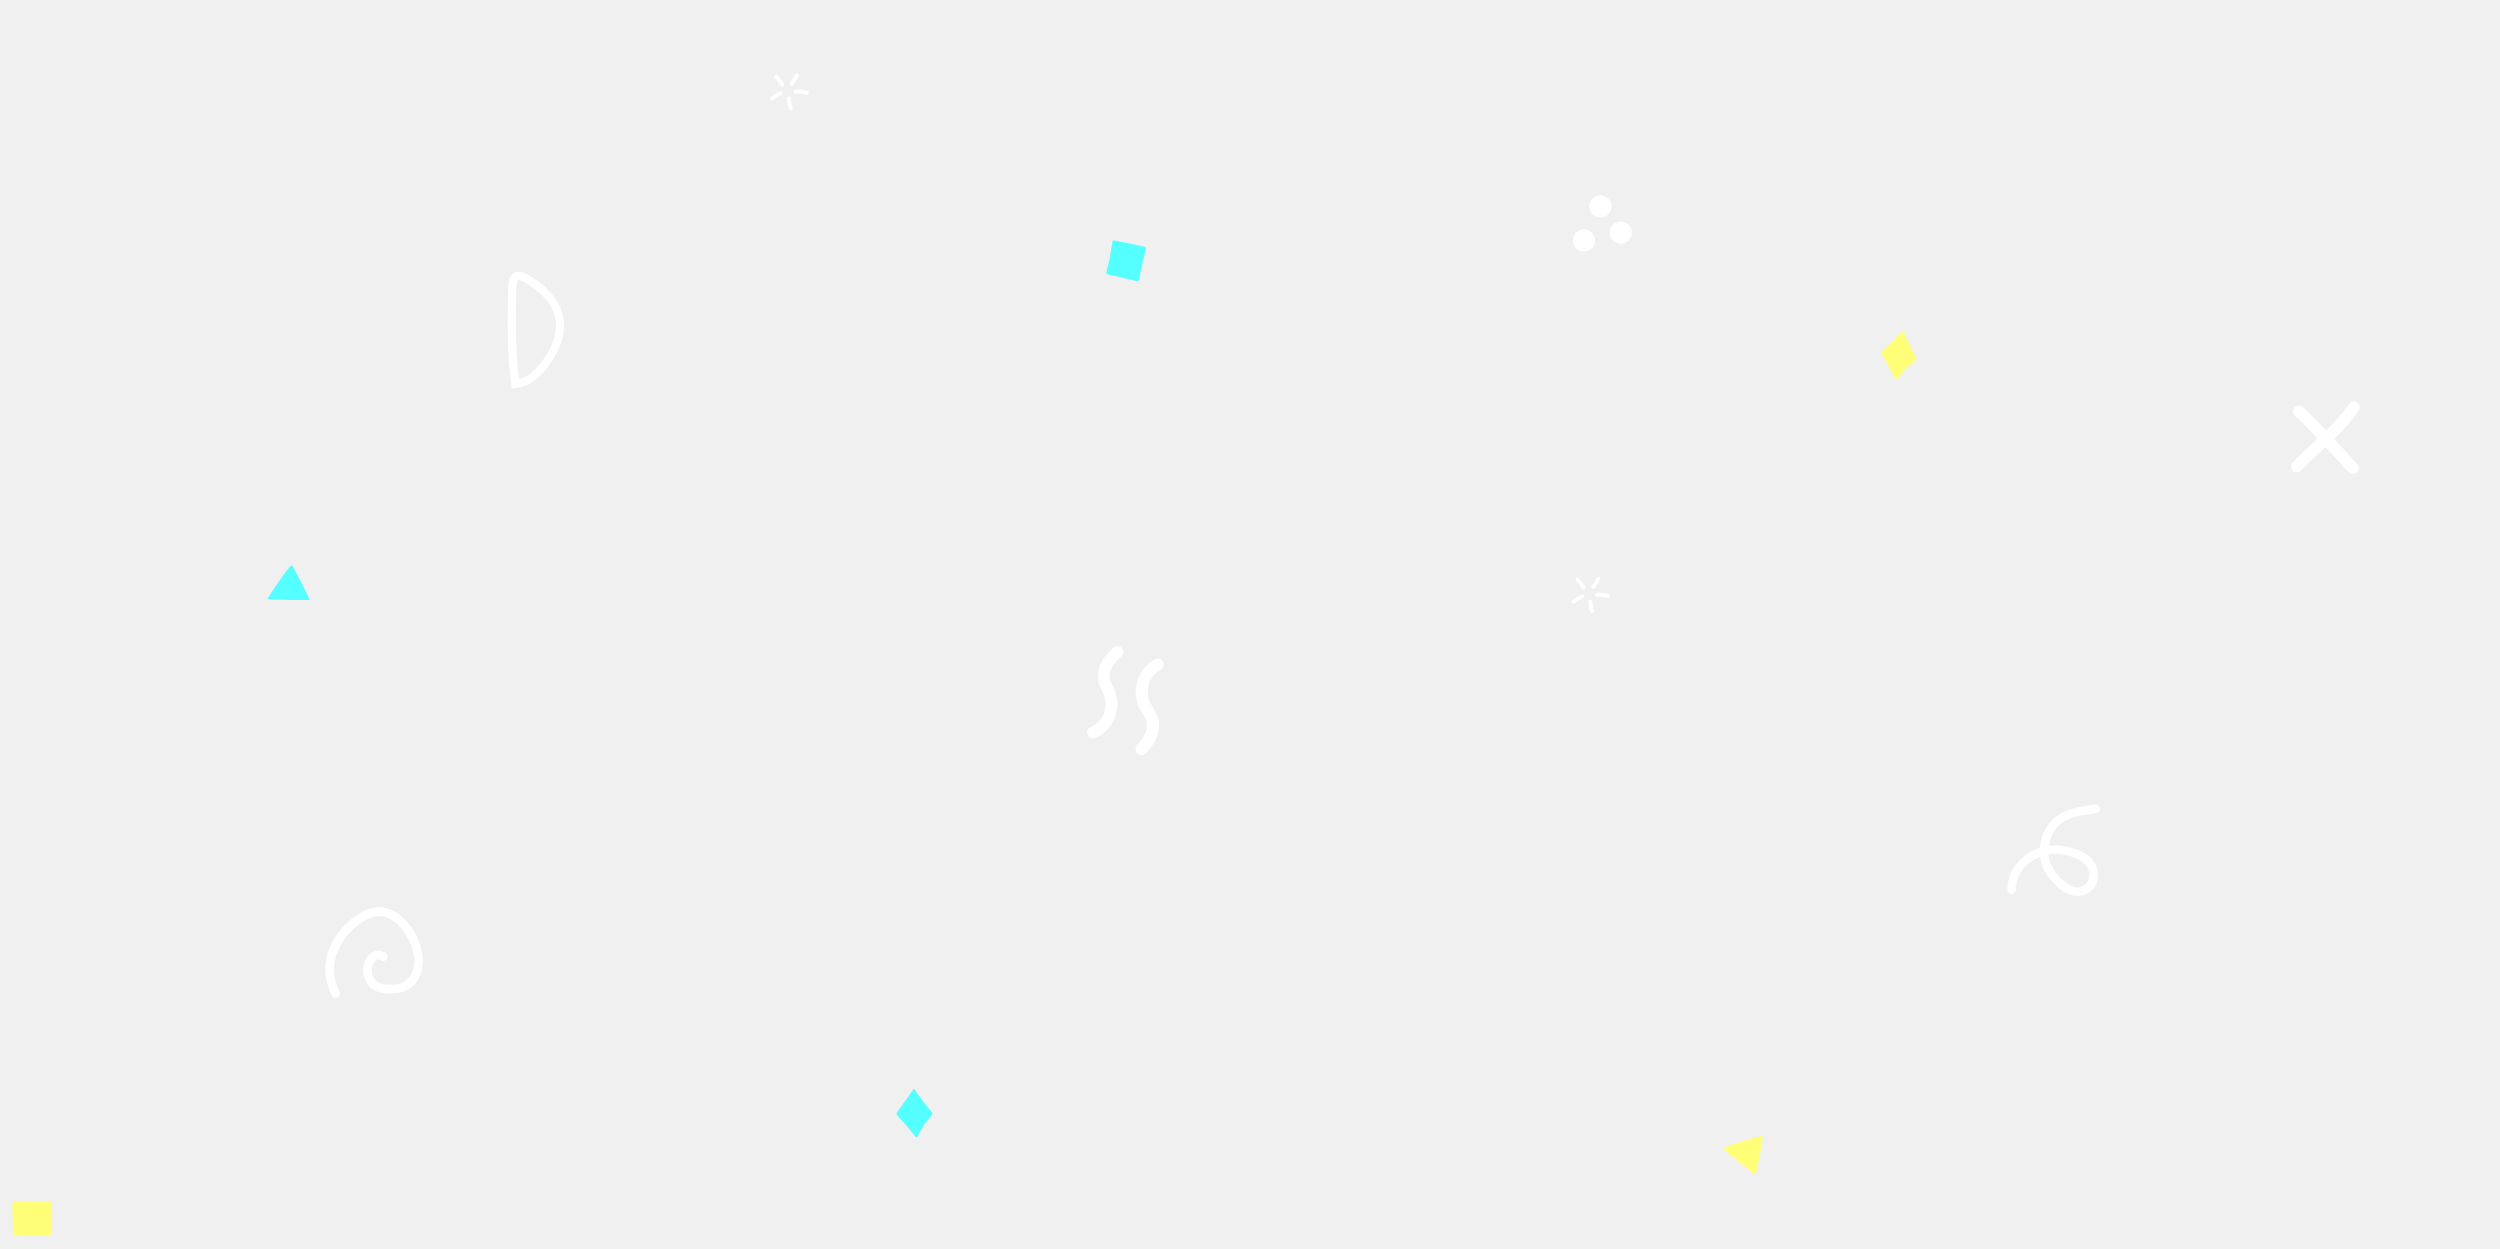
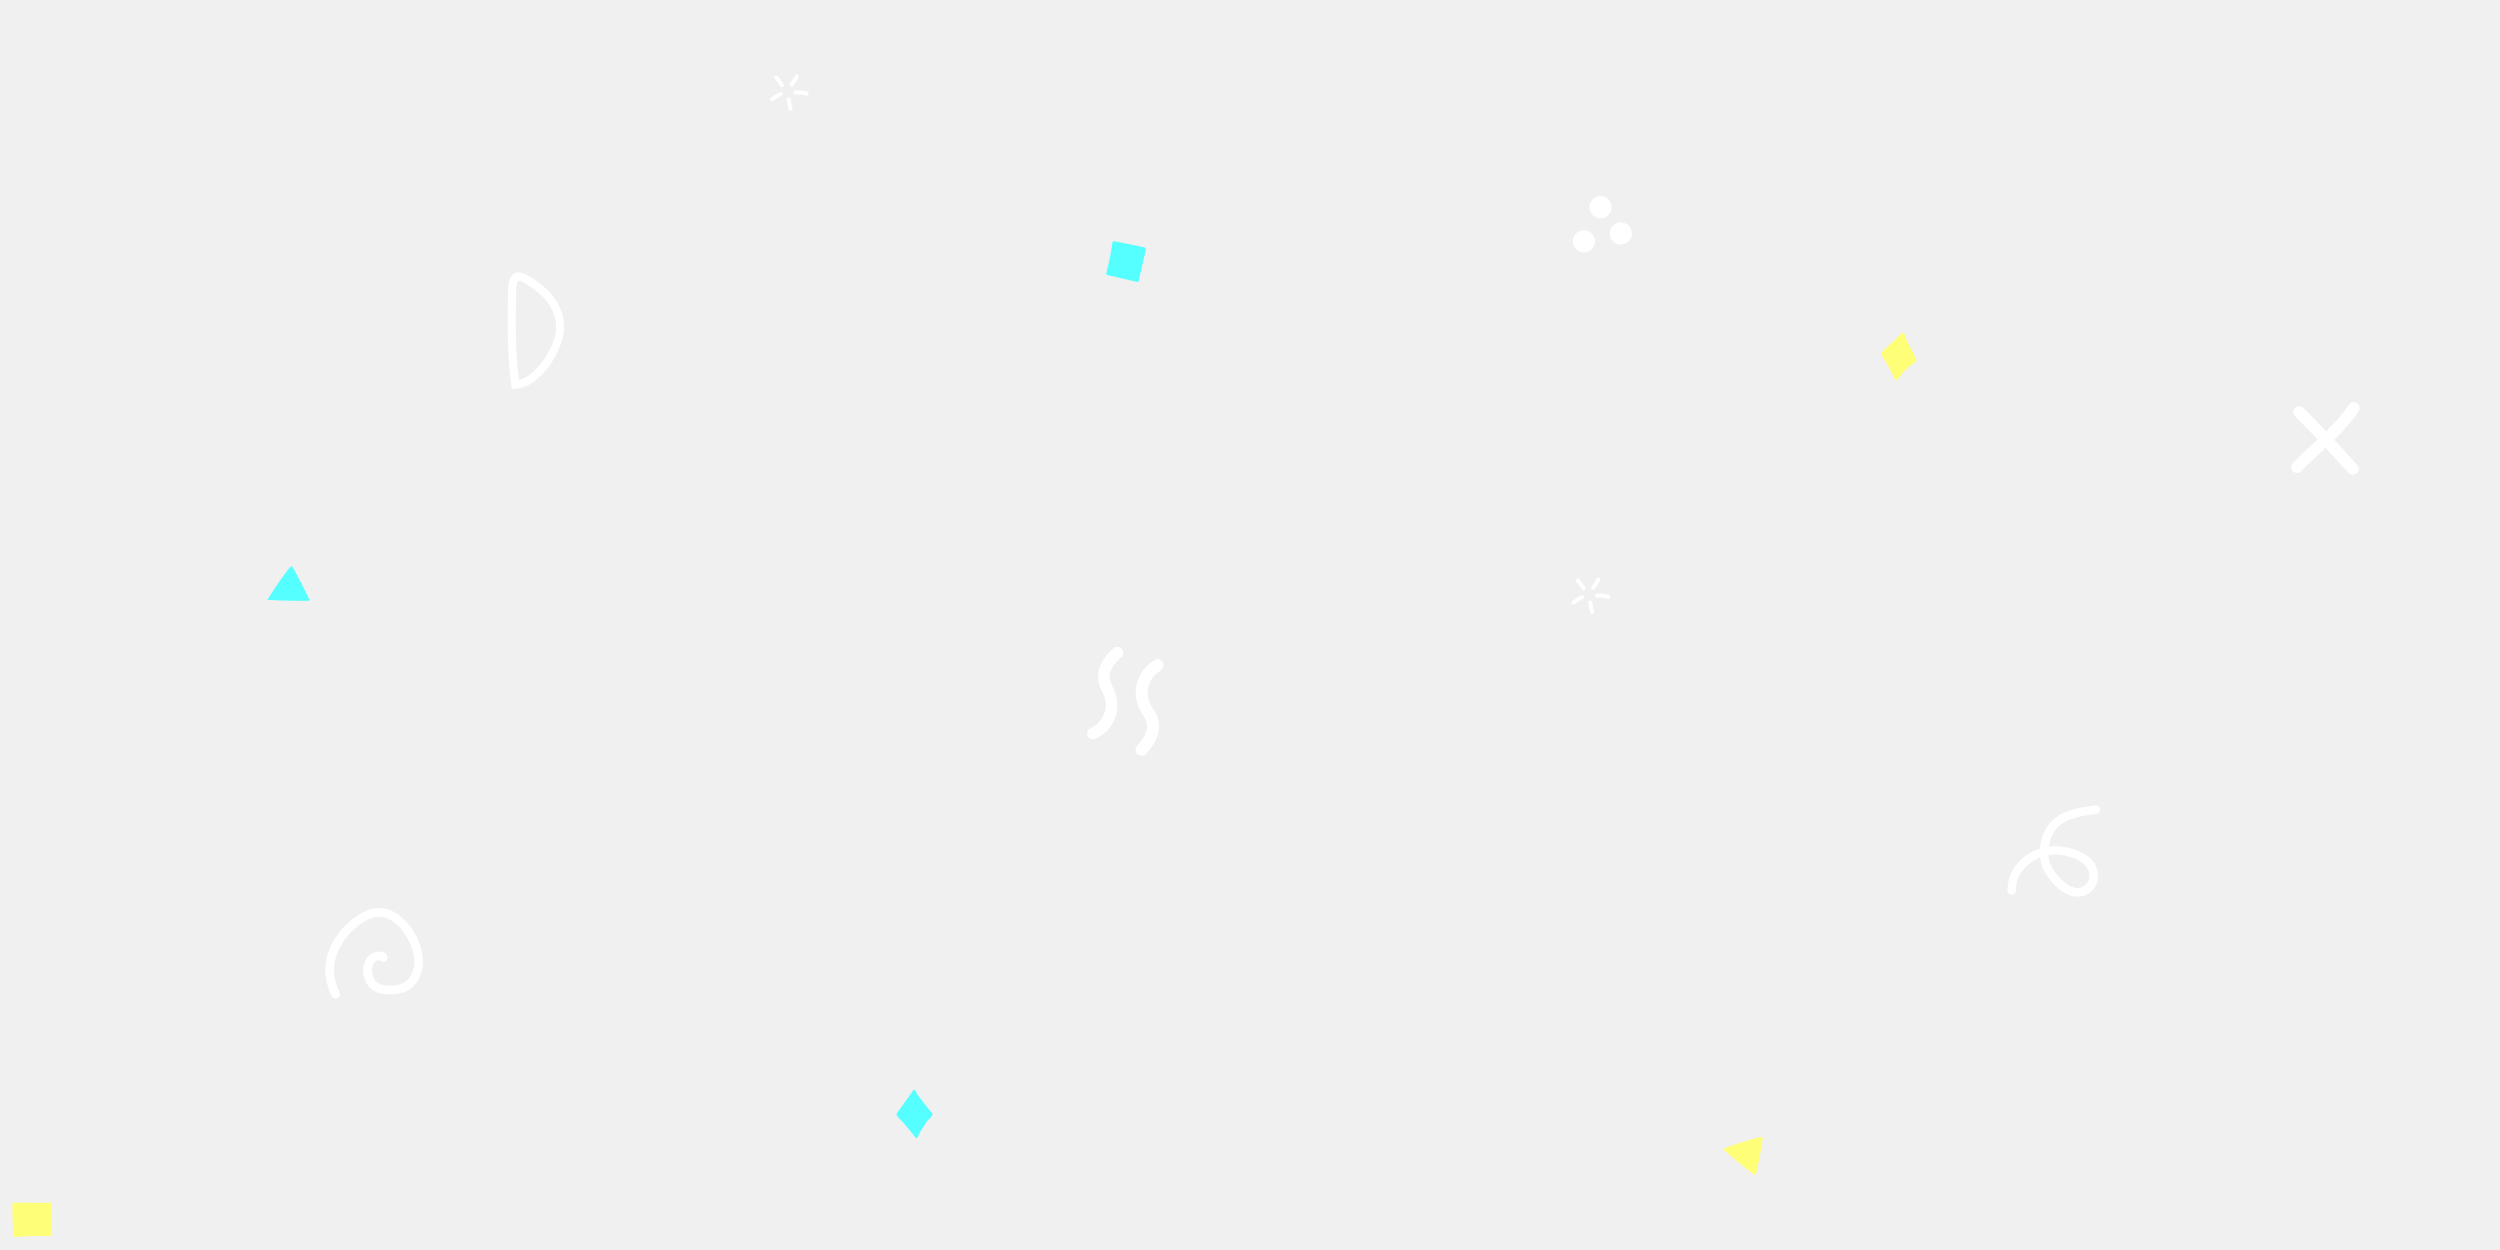
- <svg xmlns="http://www.w3.org/2000/svg" width="1600" height="799" viewBox="0 0 1600 799">
+ <svg xmlns="http://www.w3.org/2000/svg" width="1600" height="800" viewBox="0 0 1600 799">
  <rect fill="#000000" />
  <path fill="#FF7" d="M1102.5 734.8c2.5-1.2 24.8-8.6 25.6-7.5.5.7-3.9 23.8-4.6 24.5C1123.3 752.1 1107.5 739.5 1102.5 734.8zM1226.3 229.1c0-.1-4.9-9.4-7-14.2-.1-.3-.3-1.1-.4-1.6-.1-.4-.3-.7-.6-.9-.3-.2-.6-.1-.8.1l-13.1 12.3c0 0 0 0 0 0-.2.2-.3.5-.4.8 0 .3 0 .7.2 1 .1.1 1.4 2.5 2.1 3.6 2.4 3.7 6.5 12.1 6.5 12.2.2.3.4.5.7.6.3 0 .5-.1.7-.3 0 0 1.8-2.5 2.7-3.6 1.5-1.6 3-3.2 4.6-4.7 1.2-1.2 1.6-1.4 2.1-1.6.5-.3 1.1-.5 2.5-1.9C1226.5 230.4 1226.6 229.6 1226.3 229.1zM33 770.3C33 770.3 33 770.3 33 770.3c0-.7-.5-1.2-1.2-1.2-.1 0-.3 0-.4.1-1.6.2-14.3.1-22.2 0-.3 0-.6.1-.9.4-.2.2-.4.5-.4.9 0 .2 0 4.9.1 5.9l.4 13.6c0 .3.2.6.4.9.2.2.5.3.8.3 0 0 .1 0 .1 0 7.3-.7 14.7-.9 22-.6.3 0 .7-.1.9-.3.2-.2.4-.6.4-.9C32.9 783.3 32.9 776.2 33 770.3z" />
  <path fill="#5ff" d="M171.1 383.4c1.3-2.5 14.3-22 15.6-21.6.8.3 11.5 21.2 11.5 22.1C198.1 384.2 177.9 384 171.1 383.4zM596.4 711.8c-.1-.1-6.7-8.2-9.7-12.5-.2-.3-.5-1-.7-1.5-.2-.4-.4-.7-.7-.8-.3-.1-.6 0-.8.3L574 712c0 0 0 0 0 0-.2.2-.2.5-.2.9 0 .3.2.7.4.9.1.1 1.8 2.2 2.8 3.1 3.1 3.1 8.8 10.5 8.9 10.6.2.3.5.4.8.4.3 0 .5-.2.6-.5 0 0 1.2-2.8 2-4.1 1.1-1.9 2.3-3.7 3.5-5.5.9-1.4 1.3-1.7 1.7-2 .5-.4 1-.7 2.1-2.4C596.9 713.1 596.8 712.3 596.4 711.8zM727.5 179.9C727.5 179.9 727.5 179.9 727.5 179.9c.6.2 1.3-.2 1.4-.8 0-.1 0-.2 0-.4.2-1.4 2.8-12.6 4.5-19.5.1-.3 0-.6-.2-.8-.2-.3-.5-.4-.8-.5-.2 0-4.7-1.1-5.7-1.3l-13.4-2.7c-.3-.1-.7 0-.9.2-.2.2-.4.4-.5.6 0 0 0 .1 0 .1-.8 6.5-2.2 13.1-3.9 19.4-.1.3 0 .6.2.9.2.3.5.4.8.5C714.8 176.9 721.7 178.5 727.5 179.9zM728.5 178.1c-.1-.1-.2-.2-.4-.2C728.3 177.9 728.4 178 728.5 178.1z" />
  <g fill="#FFF">
    <path d="M699.6 472.7c-1.5 0-2.8-.8-3.5-2.3-.8-1.9 0-4.2 1.9-5 3.7-1.6 6.8-4.7 8.4-8.5 1.6-3.8 1.7-8.1.2-11.9-.3-.9-.8-1.8-1.2-2.8-.8-1.7-1.8-3.7-2.3-5.9-.9-4.1-.2-8.6 2-12.8 1.7-3.1 4.1-6.1 7.6-9.1 1.6-1.4 4-1.2 5.3.4 1.4 1.6 1.2 4-.4 5.3-2.8 2.5-4.7 4.7-5.9 7-1.4 2.6-1.9 5.3-1.3 7.6.3 1.4 1 2.8 1.7 4.3.5 1.1 1 2.2 1.5 3.3 2.1 5.6 2 12-.3 17.6-2.3 5.5-6.8 10.1-12.3 12.5C700.6 472.6 700.1 472.7 699.6 472.7zM740.4 421.4c1.5-.2 3 .5 3.8 1.9 1.1 1.8.4 4.2-1.4 5.3-3.7 2.1-6.4 5.6-7.6 9.5-1.2 4-.8 8.4 1.1 12.1.4.9 1 1.7 1.6 2.7 1 1.7 2.2 3.5 3 5.7 1.4 4 1.2 8.7-.6 13.2-1.4 3.4-3.5 6.6-6.8 10.1-1.5 1.6-3.9 1.7-5.5.2-1.6-1.4-1.7-3.9-.2-5.4 2.6-2.8 4.3-5.3 5.3-7.7 1.1-2.8 1.3-5.6.5-7.9-.5-1.3-1.3-2.7-2.2-4.1-.6-1-1.3-2.1-1.9-3.2-2.8-5.4-3.4-11.9-1.7-17.8 1.8-5.9 5.8-11 11.2-14C739.4 421.6 739.9 421.4 740.4 421.4zM261.3 590.9c5.7 6.8 9 15.7 9.4 22.4.5 7.3-2.4 16.4-10.2 20.4-3 1.5-6.7 2.2-11.2 2.2-7.9-.1-12.9-2.9-15.4-8.4-2.1-4.7-2.3-11.4 1.8-15.9 3.2-3.5 7.8-4.1 11.2-1.6 1.2.9 1.5 2.7.6 3.9-.9 1.2-2.7 1.5-3.9.6-1.8-1.3-3.6.6-3.8.8-2.4 2.6-2.1 7-.8 9.9 1.5 3.4 4.7 5 10.4 5.1 3.6 0 6.4-.5 8.6-1.6 4.7-2.4 7.7-8.6 7.2-15-.5-7.3-5.3-18.2-13-23.9-4.2-3.1-8.5-4.1-12.9-3.1-3.1.7-6.2 2.4-9.7 5-6.6 5.1-11.7 11.8-14.2 19-2.7 7.7-2.1 15.8 1.9 23.9.7 1.4.1 3.1-1.3 3.7-1.4.7-3.1.1-3.7-1.3-4.6-9.4-5.4-19.2-2.2-28.2 2.9-8.2 8.6-15.9 16.1-21.6 4.1-3.1 8-5.1 11.8-6 6-1.4 12 0 17.5 4C257.6 586.9 259.6 588.8 261.3 590.9z" />
    <circle cx="1013.7" cy="153.9" r="7.1" />
    <circle cx="1024.3" cy="132.1" r="7.1" />
    <circle cx="1037.3" cy="148.9" r="7.1" />
    <path d="M1508.7 297.2c-4.8-5.4-9.7-10.8-14.8-16.2 5.6-5.6 11.1-11.5 15.6-18.2 1.2-1.7.7-4.1-1-5.2-1.7-1.2-4.1-.7-5.2 1-4.2 6.2-9.1 11.6-14.5 16.9-4.8-5-9.7-10-14.7-14.9-1.5-1.5-3.9-1.5-5.3 0-1.5 1.5-1.5 3.9 0 5.3 4.9 4.8 9.7 9.8 14.5 14.8-1.1 1.1-2.3 2.2-3.5 3.2-4.1 3.8-8.4 7.8-12.4 12-1.4 1.5-1.4 3.8 0 5.3 0 0 0 0 0 0 1.5 1.4 3.9 1.4 5.3-.1 3.9-4 8.1-7.9 12.1-11.7 1.2-1.1 2.3-2.2 3.5-3.3 4.9 5.3 9.8 10.6 14.6 15.9.1.1.1.1.2.2 1.4 1.4 3.7 1.5 5.2.2C1510 301.2 1510.1 298.8 1508.7 297.2zM327.6 248.6l-.4-2.6c-1.5-11.1-2.2-23.2-2.3-37 0-5.5 0-11.5.2-18.5 0-.7 0-1.5 0-2.3 0-5 0-11.2 3.9-13.5 2.2-1.3 5.1-1 8.5.9 5.7 3.1 13.2 8.7 17.5 14.9 5.5 7.8 7.3 16.9 5 25.7-3.2 12.3-15 31-30 32.1L327.6 248.6zM332.1 179.2c-.2 0-.3 0-.4.1-.1.1-.7.5-1.1 2.7-.3 1.9-.3 4.2-.3 6.3 0 .8 0 1.7 0 2.4-.2 6.9-.2 12.8-.2 18.3.1 12.5.7 23.5 2 33.7 11-2.7 20.4-18.1 23-27.8 1.9-7.2.4-14.8-4.2-21.3l0 0C347 188.1 340 183 335 180.3 333.6 179.5 332.6 179.2 332.1 179.2zM516.3 60.8c-.1 0-.2 0-.4-.1-2.4-.7-4-.9-6.7-.7-.7 0-1.3-.5-1.4-1.2 0-.7.5-1.3 1.2-1.4 3.1-.2 4.9 0 7.6.8.7.2 1.1.9.9 1.6C517.3 60.4 516.8 60.8 516.3 60.8zM506.1 70.5c-.5 0-1-.3-1.2-.8-.8-2.1-1.2-4.3-1.3-6.6 0-.7.5-1.3 1.2-1.3.7 0 1.3.5 1.3 1.2.1 2 .5 3.9 1.1 5.8.2.7-.1 1.4-.8 1.6C506.4 70.5 506.2 70.5 506.1 70.5zM494.1 64.4c-.4 0-.8-.2-1-.5-.4-.6-.3-1.4.2-1.8 1.8-1.4 3.7-2.6 5.8-3.6.6-.3 1.4 0 1.7.6.3.6 0 1.4-.6 1.7-1.9.9-3.7 2-5.3 3.3C494.7 64.3 494.4 64.4 494.1 64.4zM500.5 55.3c-.5 0-.9-.3-1.2-.7-.5-1-1.2-1.9-2.4-3.4-.3-.4-.7-.9-1.1-1.4-.4-.6-.3-1.4.2-1.8.6-.4 1.4-.3 1.8.2.4.5.8 1 1.1 1.4 1.3 1.6 2.1 2.6 2.7 3.9.3.6 0 1.4-.6 1.7C500.9 55.3 500.7 55.3 500.5 55.3zM506.7 55c-.3 0-.5-.1-.8-.2-.6-.4-.7-1.2-.3-1.8 1.2-1.7 2.3-3.4 3.3-5.2.3-.6 1.1-.9 1.7-.5.6.3.9 1.1.5 1.7-1 1.9-2.2 3.8-3.5 5.6C507.4 54.8 507.1 55 506.7 55zM1029.3 382.8c-.1 0-.2 0-.4-.1-2.4-.7-4-.9-6.7-.7-.7 0-1.3-.5-1.4-1.2 0-.7.5-1.3 1.2-1.4 3.1-.2 4.9 0 7.6.8.7.2 1.1.9.9 1.6C1030.3 382.4 1029.8 382.8 1029.3 382.8zM1019.1 392.5c-.5 0-1-.3-1.2-.8-.8-2.1-1.2-4.3-1.3-6.6 0-.7.5-1.3 1.2-1.3.7 0 1.3.5 1.3 1.2.1 2 .5 3.9 1.1 5.8.2.7-.1 1.4-.8 1.6C1019.4 392.5 1019.2 392.5 1019.1 392.5zM1007.1 386.4c-.4 0-.8-.2-1-.5-.4-.6-.3-1.4.2-1.8 1.8-1.4 3.7-2.6 5.8-3.6.6-.3 1.4 0 1.7.6.3.6 0 1.4-.6 1.7-1.9.9-3.7 2-5.3 3.3C1007.7 386.3 1007.4 386.4 1007.1 386.4zM1013.5 377.3c-.5 0-.9-.3-1.2-.7-.5-1-1.2-1.9-2.4-3.4-.3-.4-.7-.9-1.1-1.4-.4-.6-.3-1.4.2-1.8.6-.4 1.4-.3 1.8.2.4.5.8 1 1.1 1.4 1.3 1.6 2.1 2.6 2.7 3.9.3.6 0 1.4-.6 1.7C1013.9 377.3 1013.7 377.3 1013.5 377.3zM1019.7 377c-.3 0-.5-.1-.8-.2-.6-.4-.7-1.2-.3-1.8 1.2-1.7 2.3-3.4 3.3-5.2.3-.6 1.1-.9 1.7-.5.6.3.9 1.1.5 1.7-1 1.9-2.2 3.8-3.5 5.6C1020.4 376.8 1020.1 377 1019.7 377zM1329.7 573.4c-1.4 0-2.9-.2-4.5-.7-8.4-2.7-16.6-12.7-18.7-20-.4-1.4-.7-2.9-.9-4.4-8.1 3.3-15.5 10.6-15.4 21 0 1.5-1.2 2.7-2.7 2.8 0 0 0 0 0 0-1.5 0-2.7-1.2-2.7-2.7-.1-6.7 2.4-12.9 7-18 3.6-4 8.4-7.1 13.7-8.8.5-6.5 3.1-12.9 7.4-17.4 7-7.4 18.2-8.9 27.3-10.1l.7-.1c1.5-.2 2.9.9 3.1 2.3.2 1.5-.9 2.9-2.3 3.1l-.7.1c-8.6 1.2-18.4 2.5-24 8.4-3 3.2-5 7.7-5.7 12.4 7.9-1 17.7 1.3 24.3 5.7 4.3 2.9 7.1 7.8 7.2 12.7.2 4.3-1.7 8.3-5.2 11.1C1335.2 572.4 1332.6 573.4 1329.7 573.4zM1311 546.7c.1 1.5.4 3 .8 4.4 1.7 5.8 8.7 14.2 15.1 16.3 2.8.9 5.1.5 7.2-1.1 2.7-2.1 3.2-4.8 3.1-6.6-.1-3.2-2-6.4-4.8-8.3C1326.7 547.5 1317.7 545.6 1311 546.7z" />
  </g>
</svg>
